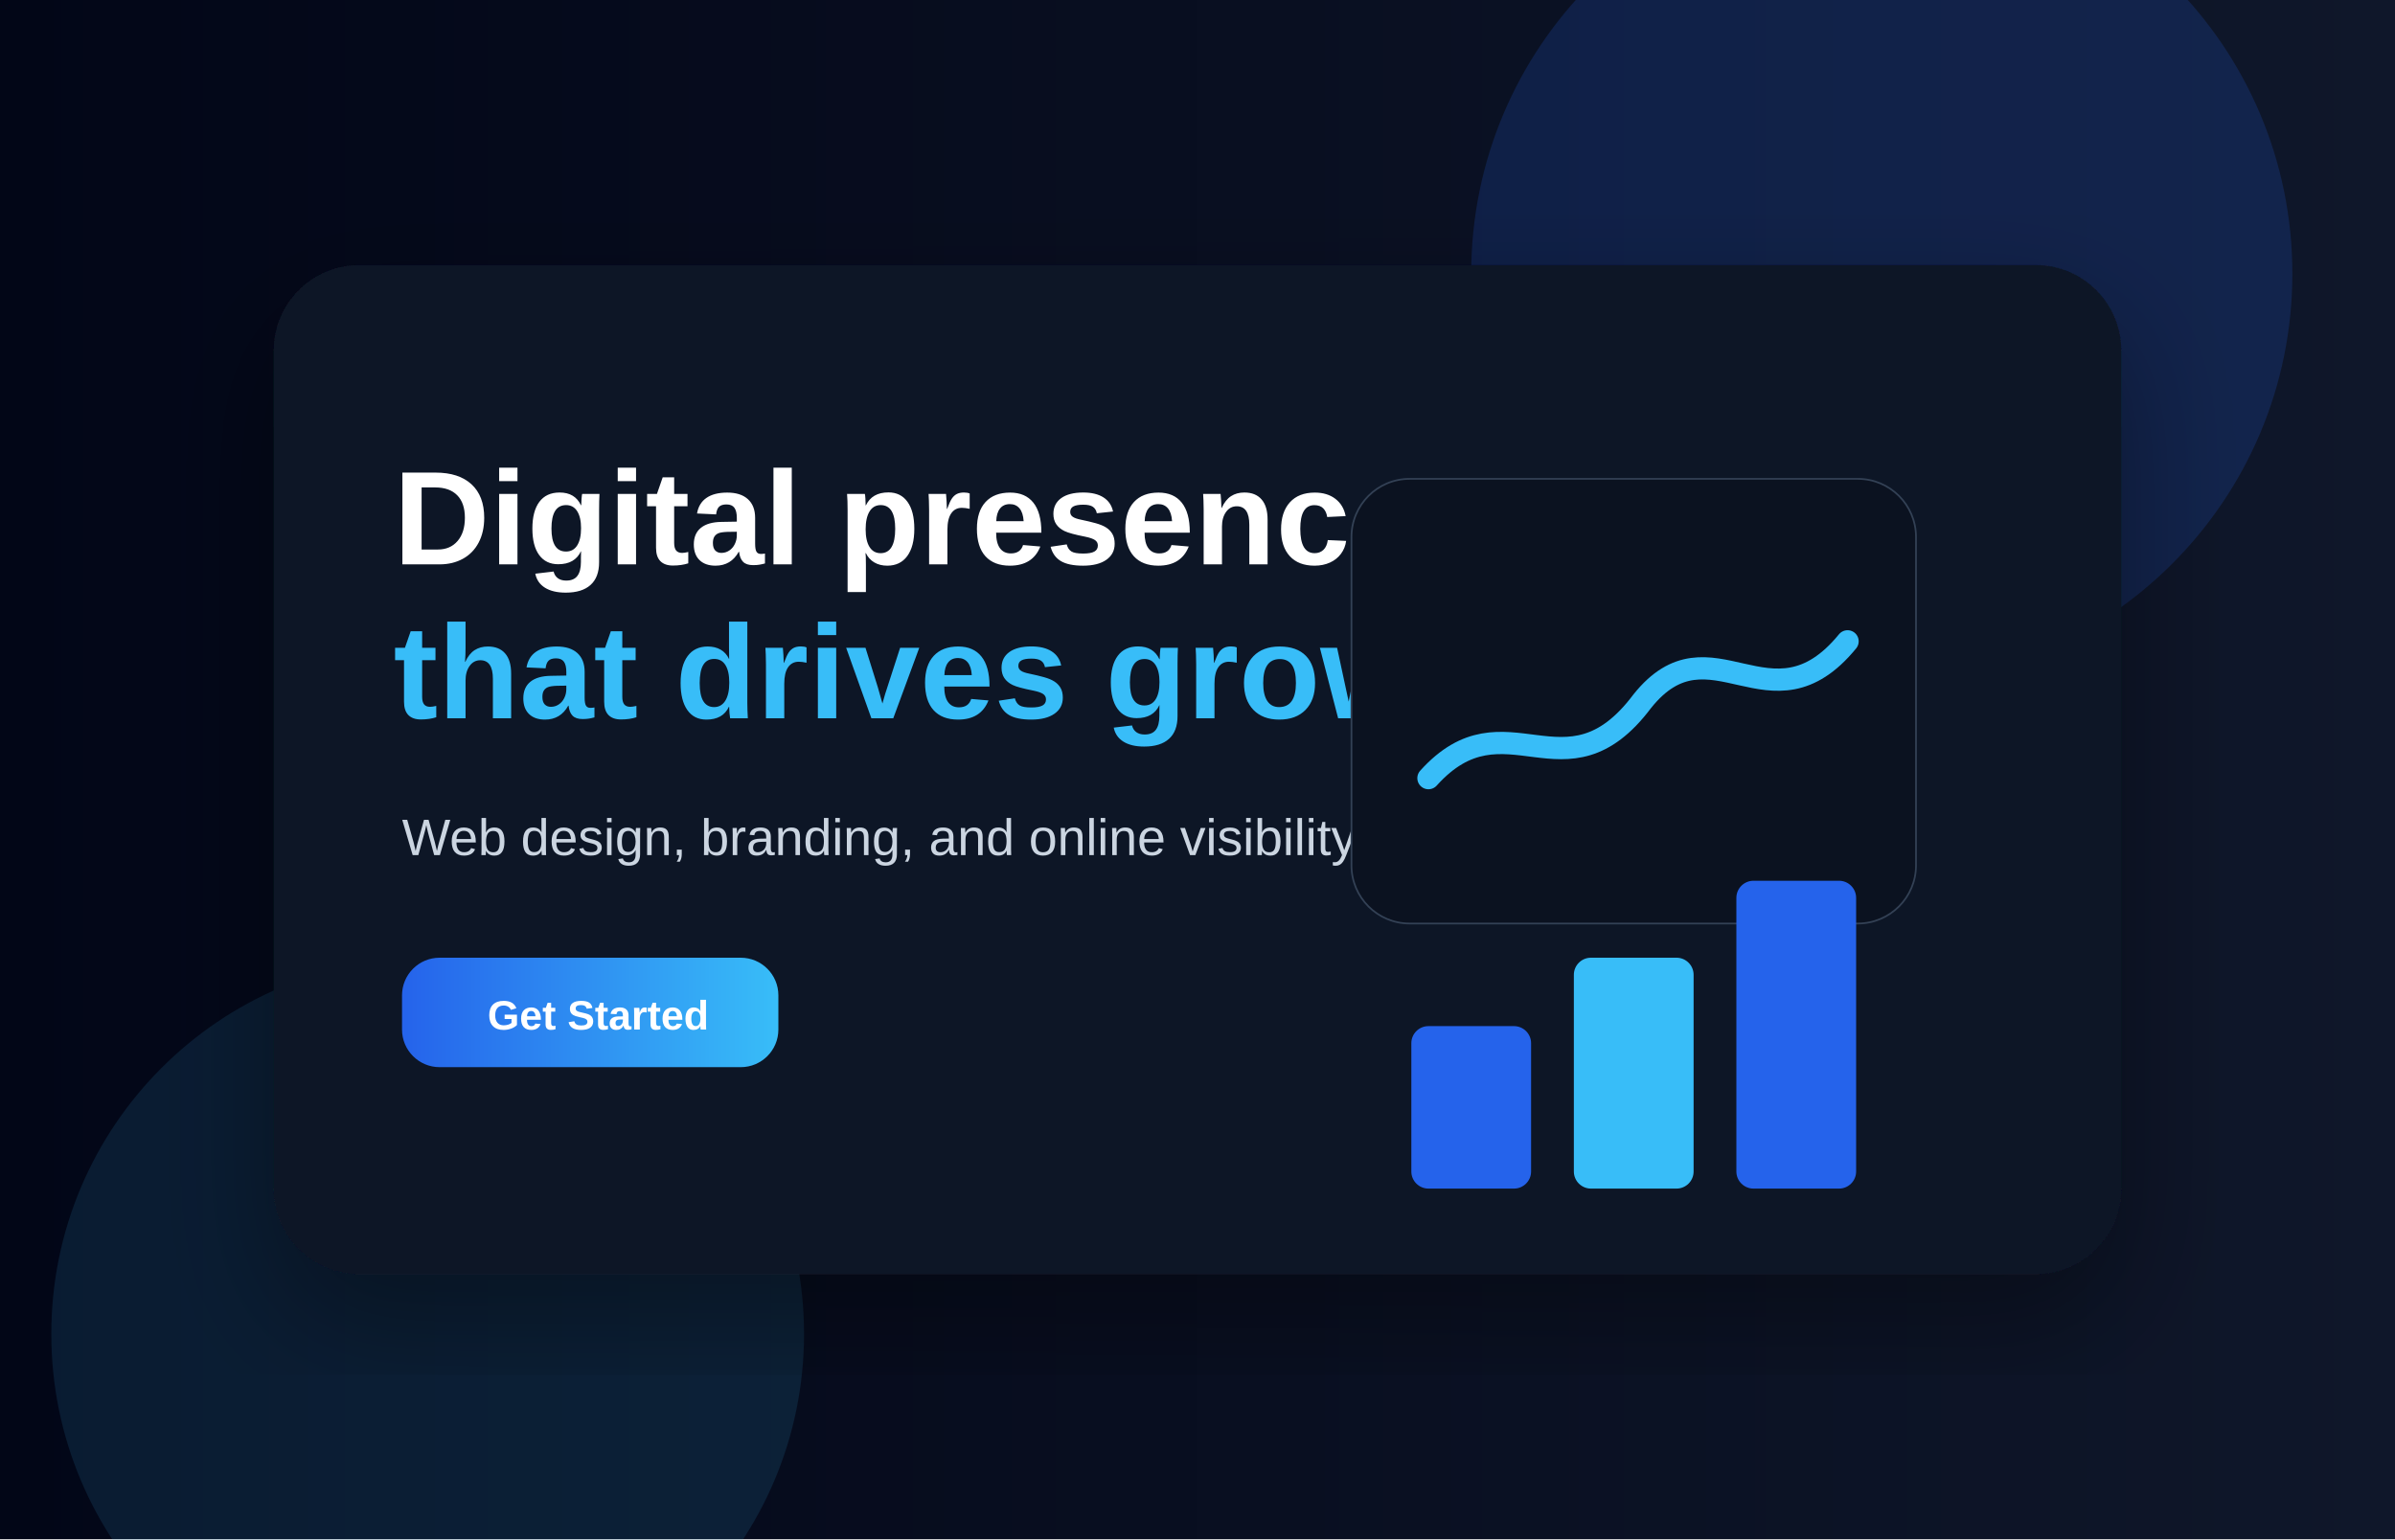
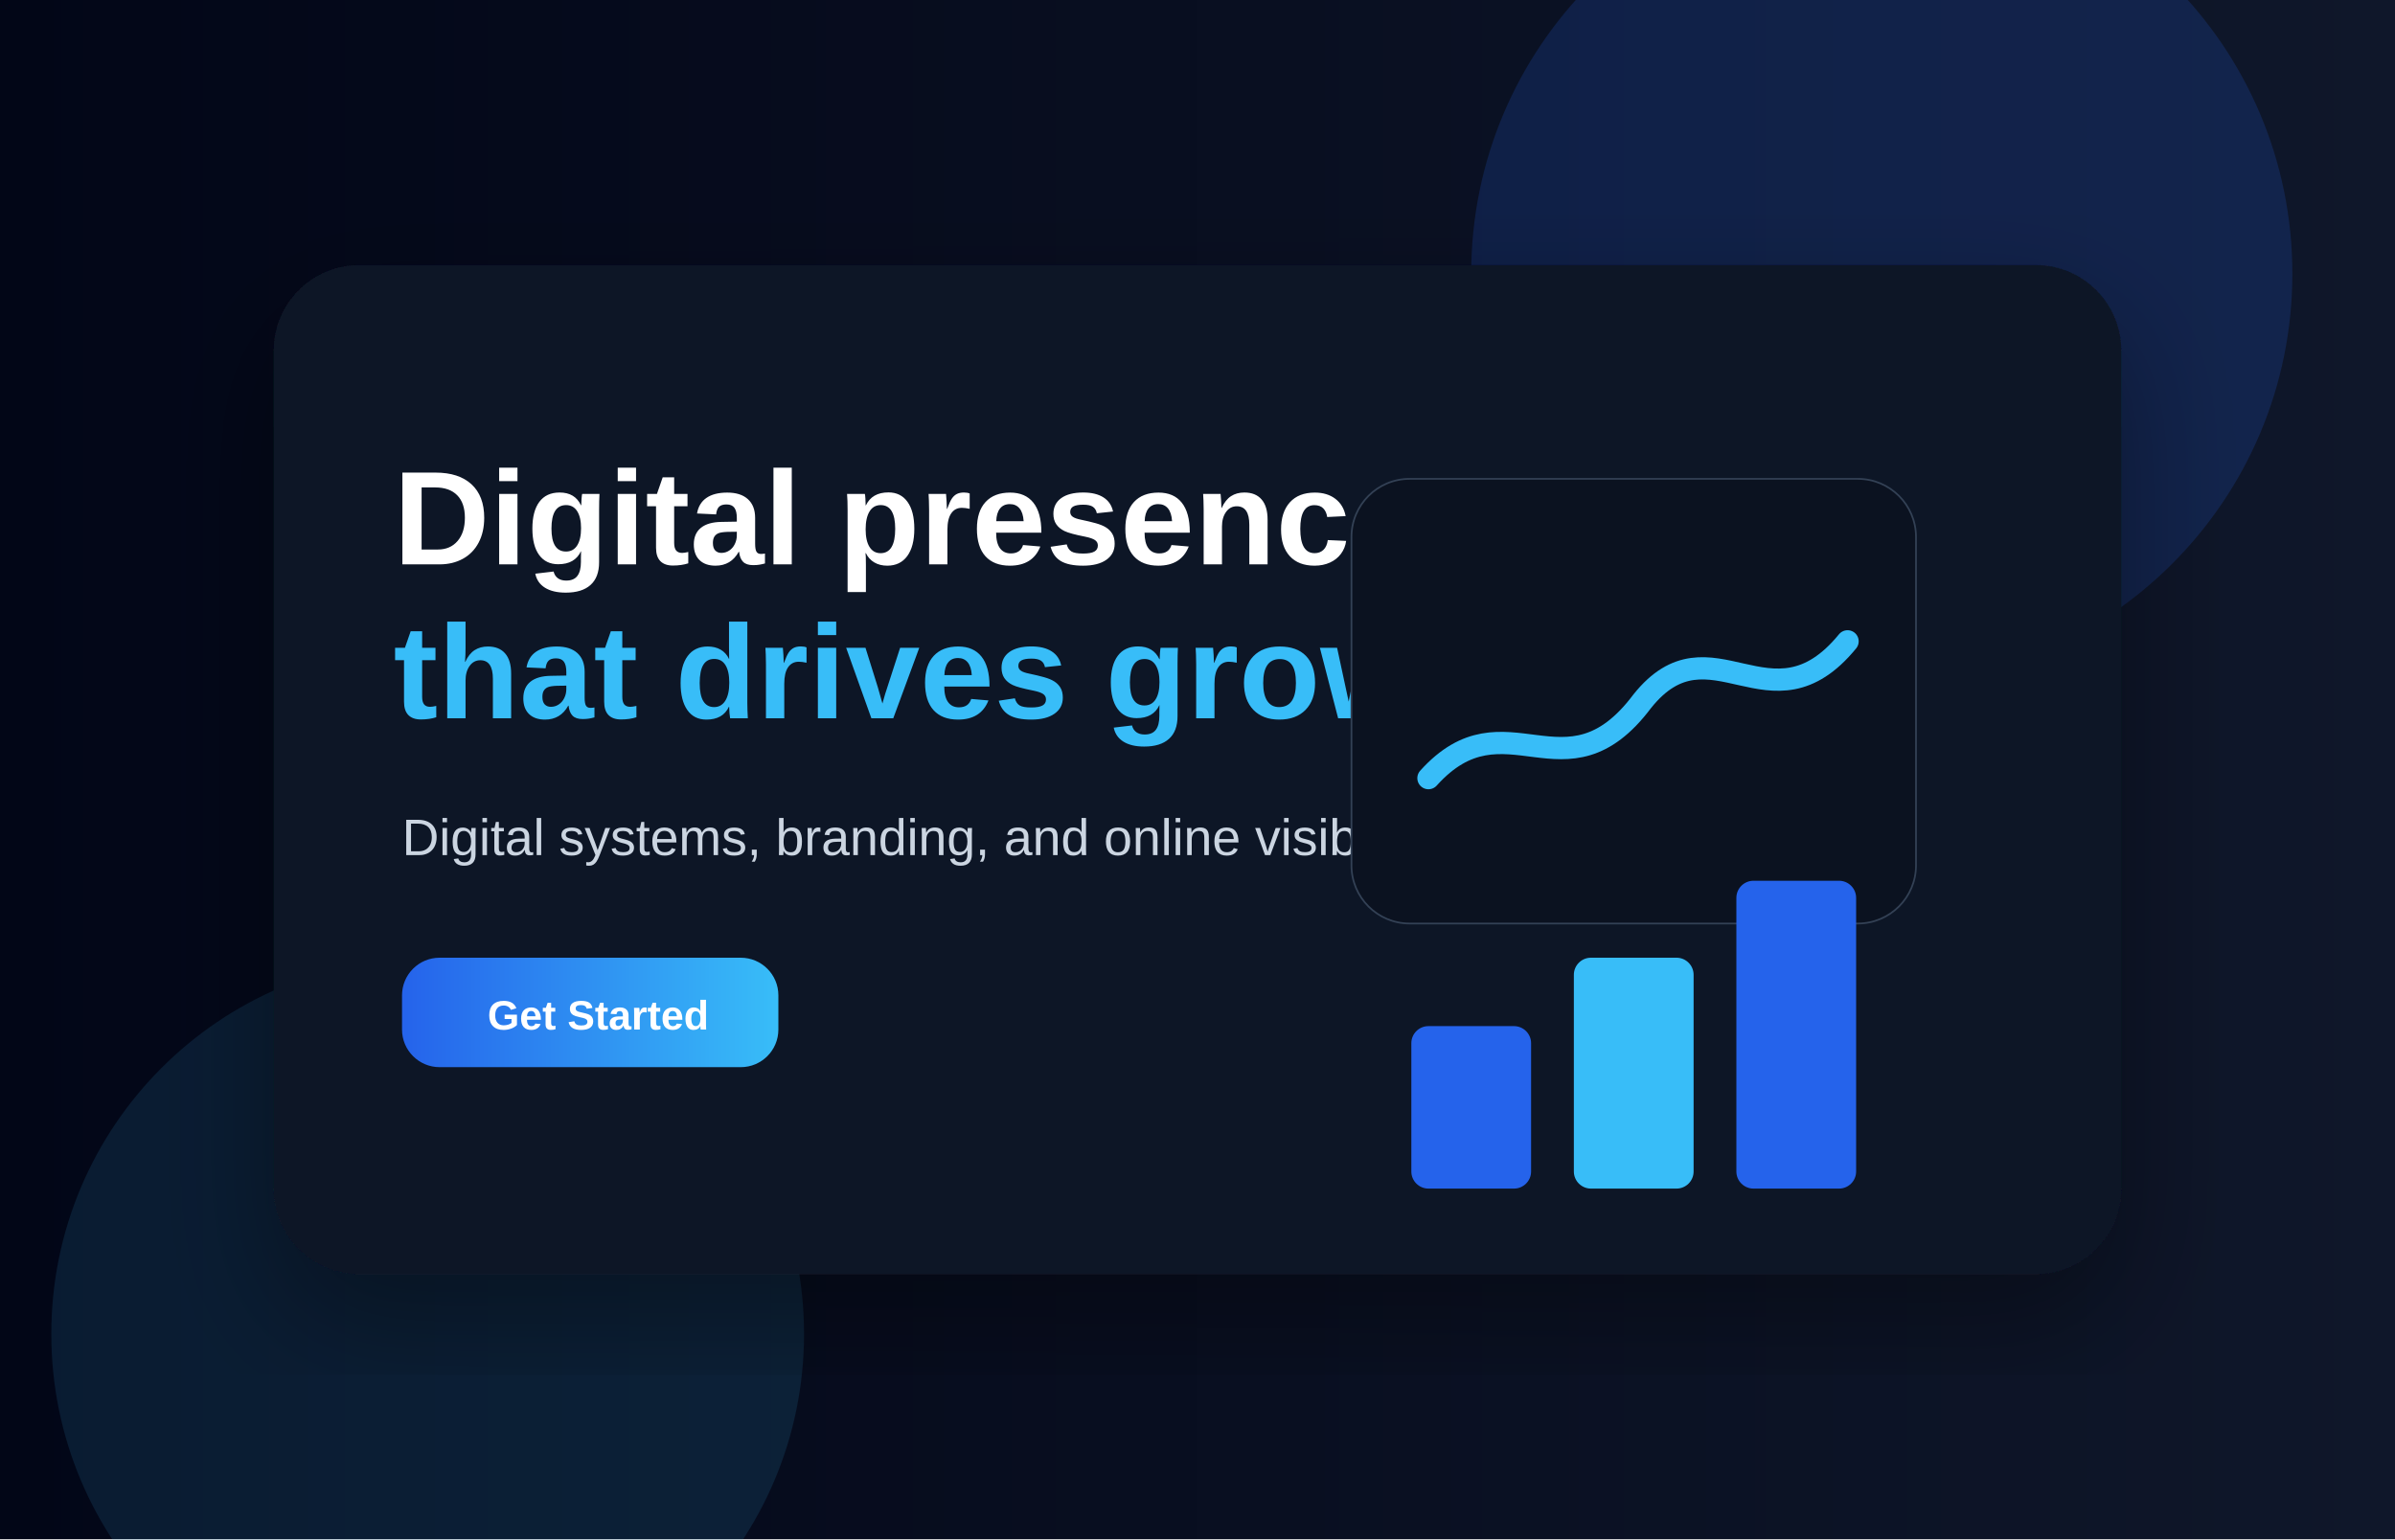
<svg xmlns="http://www.w3.org/2000/svg" width="1400" height="900" viewBox="0 0 1400 900">
  <defs>
    <linearGradient id="bg" x1="0" x2="1">
      <stop stop-color="#020617" />
      <stop offset="1" stop-color="#0f172a" />
    </linearGradient>
    <linearGradient id="blue" x1="0" x2="1">
      <stop stop-color="#2563eb" />
      <stop offset="1" stop-color="#38bdf8" />
    </linearGradient>
    <filter id="shadow">
      <feDropShadow dx="0" dy="30" stdDeviation="35" flood-color="#000" flood-opacity=".35" />
    </filter>
  </defs>
  <rect width="1400" height="900" fill="url(#bg)" />
  <circle cx="1100" cy="160" r="240" fill="#2563eb" opacity=".18" />
  <circle cx="250" cy="780" r="220" fill="#38bdf8" opacity=".12" />
  <rect x="160" y="155" width="1080" height="590" rx="50" fill="#111827" filter="url(#shadow)" />
  <text x="230" y="330" font-size="78" font-family="Arial" fill="#ffffff" font-weight="900">Digital presence</text>
  <text x="230" y="420" font-size="78" font-family="Arial" fill="#38bdf8" font-weight="900">that drives growth.</text>
-   <text x="235" y="500" font-size="30" font-family="Arial" fill="#cbd5e1">Web design, branding, and online visibility.</text>
+   <text x="235" y="500" font-size="30" font-family="Arial" fill="#cbd5e1">Digital systems, branding, and online visibility.</text>
  <rect x="235" y="560" width="220" height="64" rx="22" fill="url(#blue)" />
  <text x="285" y="602" font-size="24" font-family="Arial" fill="#fff" font-weight="700">Get Started</text>
  <rect x="790" y="280" width="330" height="260" rx="34" fill="#0b1220" stroke="#334155" />
  <path d="M835 455 C880 405 915 470 960 410 C1000 360 1035 430 1080 375" stroke="#38bdf8" stroke-width="13" fill="none" stroke-linecap="round" />
  <rect x="825" y="600" width="70" height="95" rx="10" fill="#2563eb" />
  <rect x="920" y="560" width="70" height="135" rx="10" fill="#38bdf8" />
  <rect x="1015" y="515" width="70" height="180" rx="10" fill="#2563eb" />
</svg>
